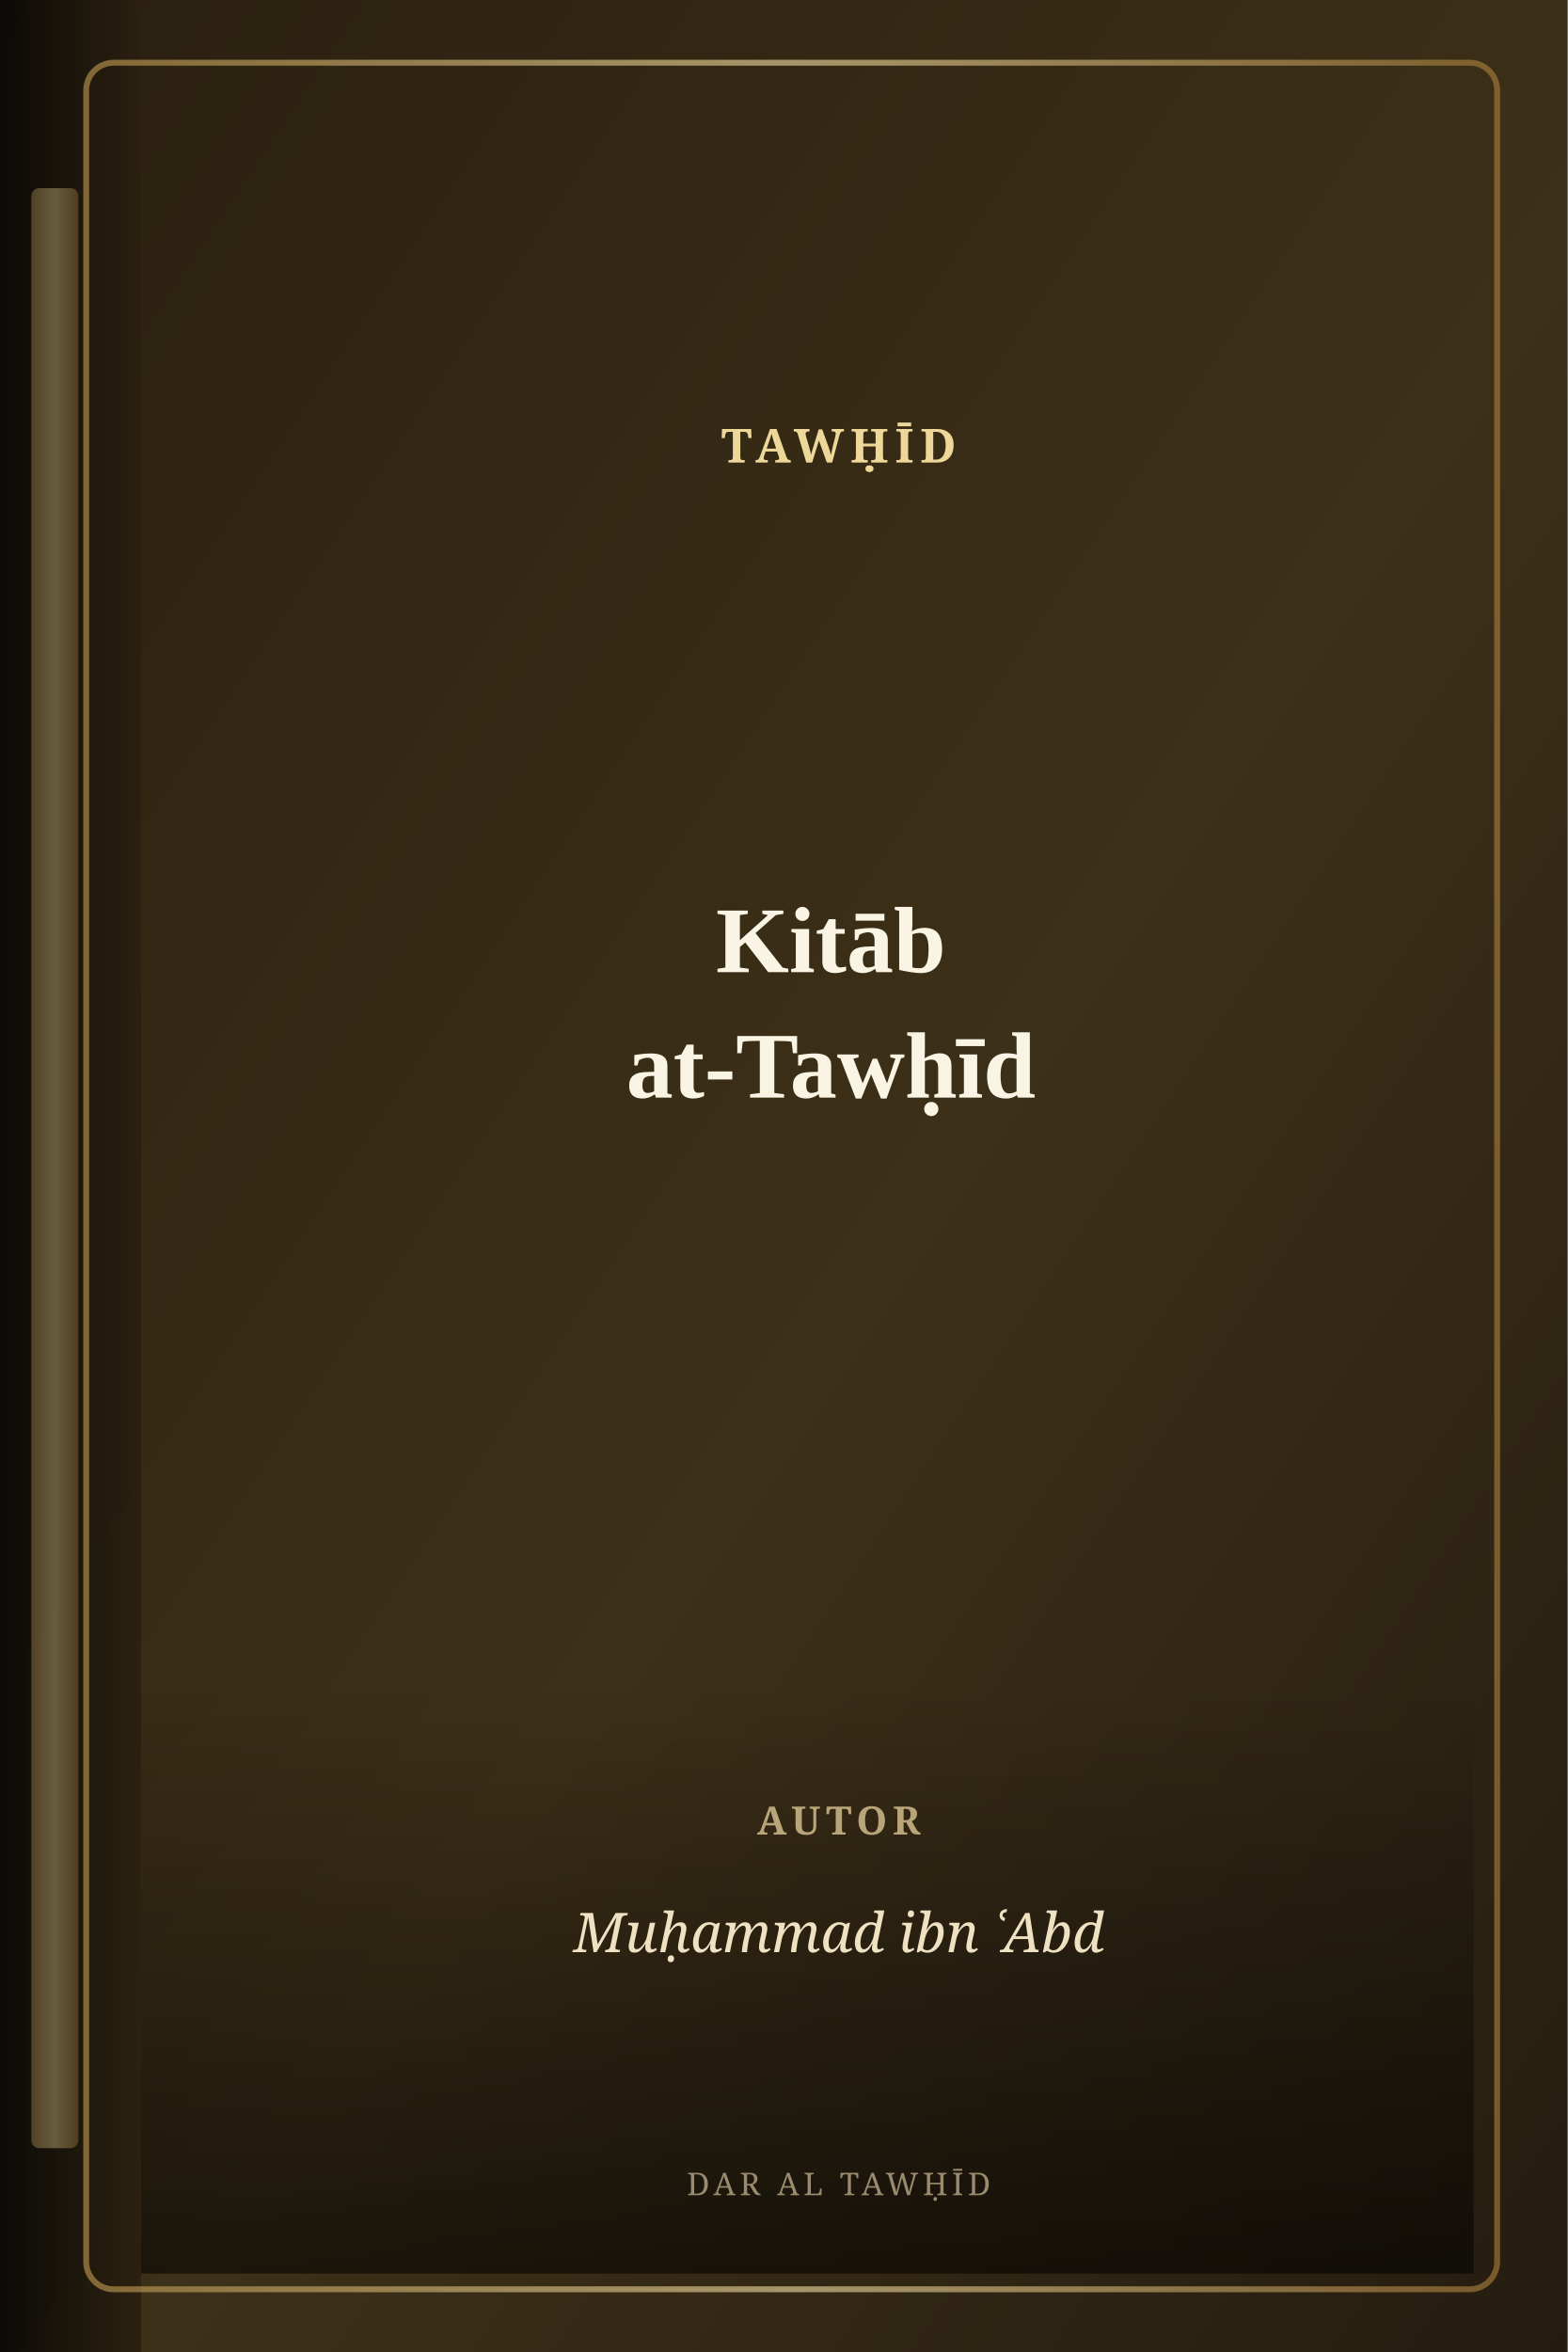
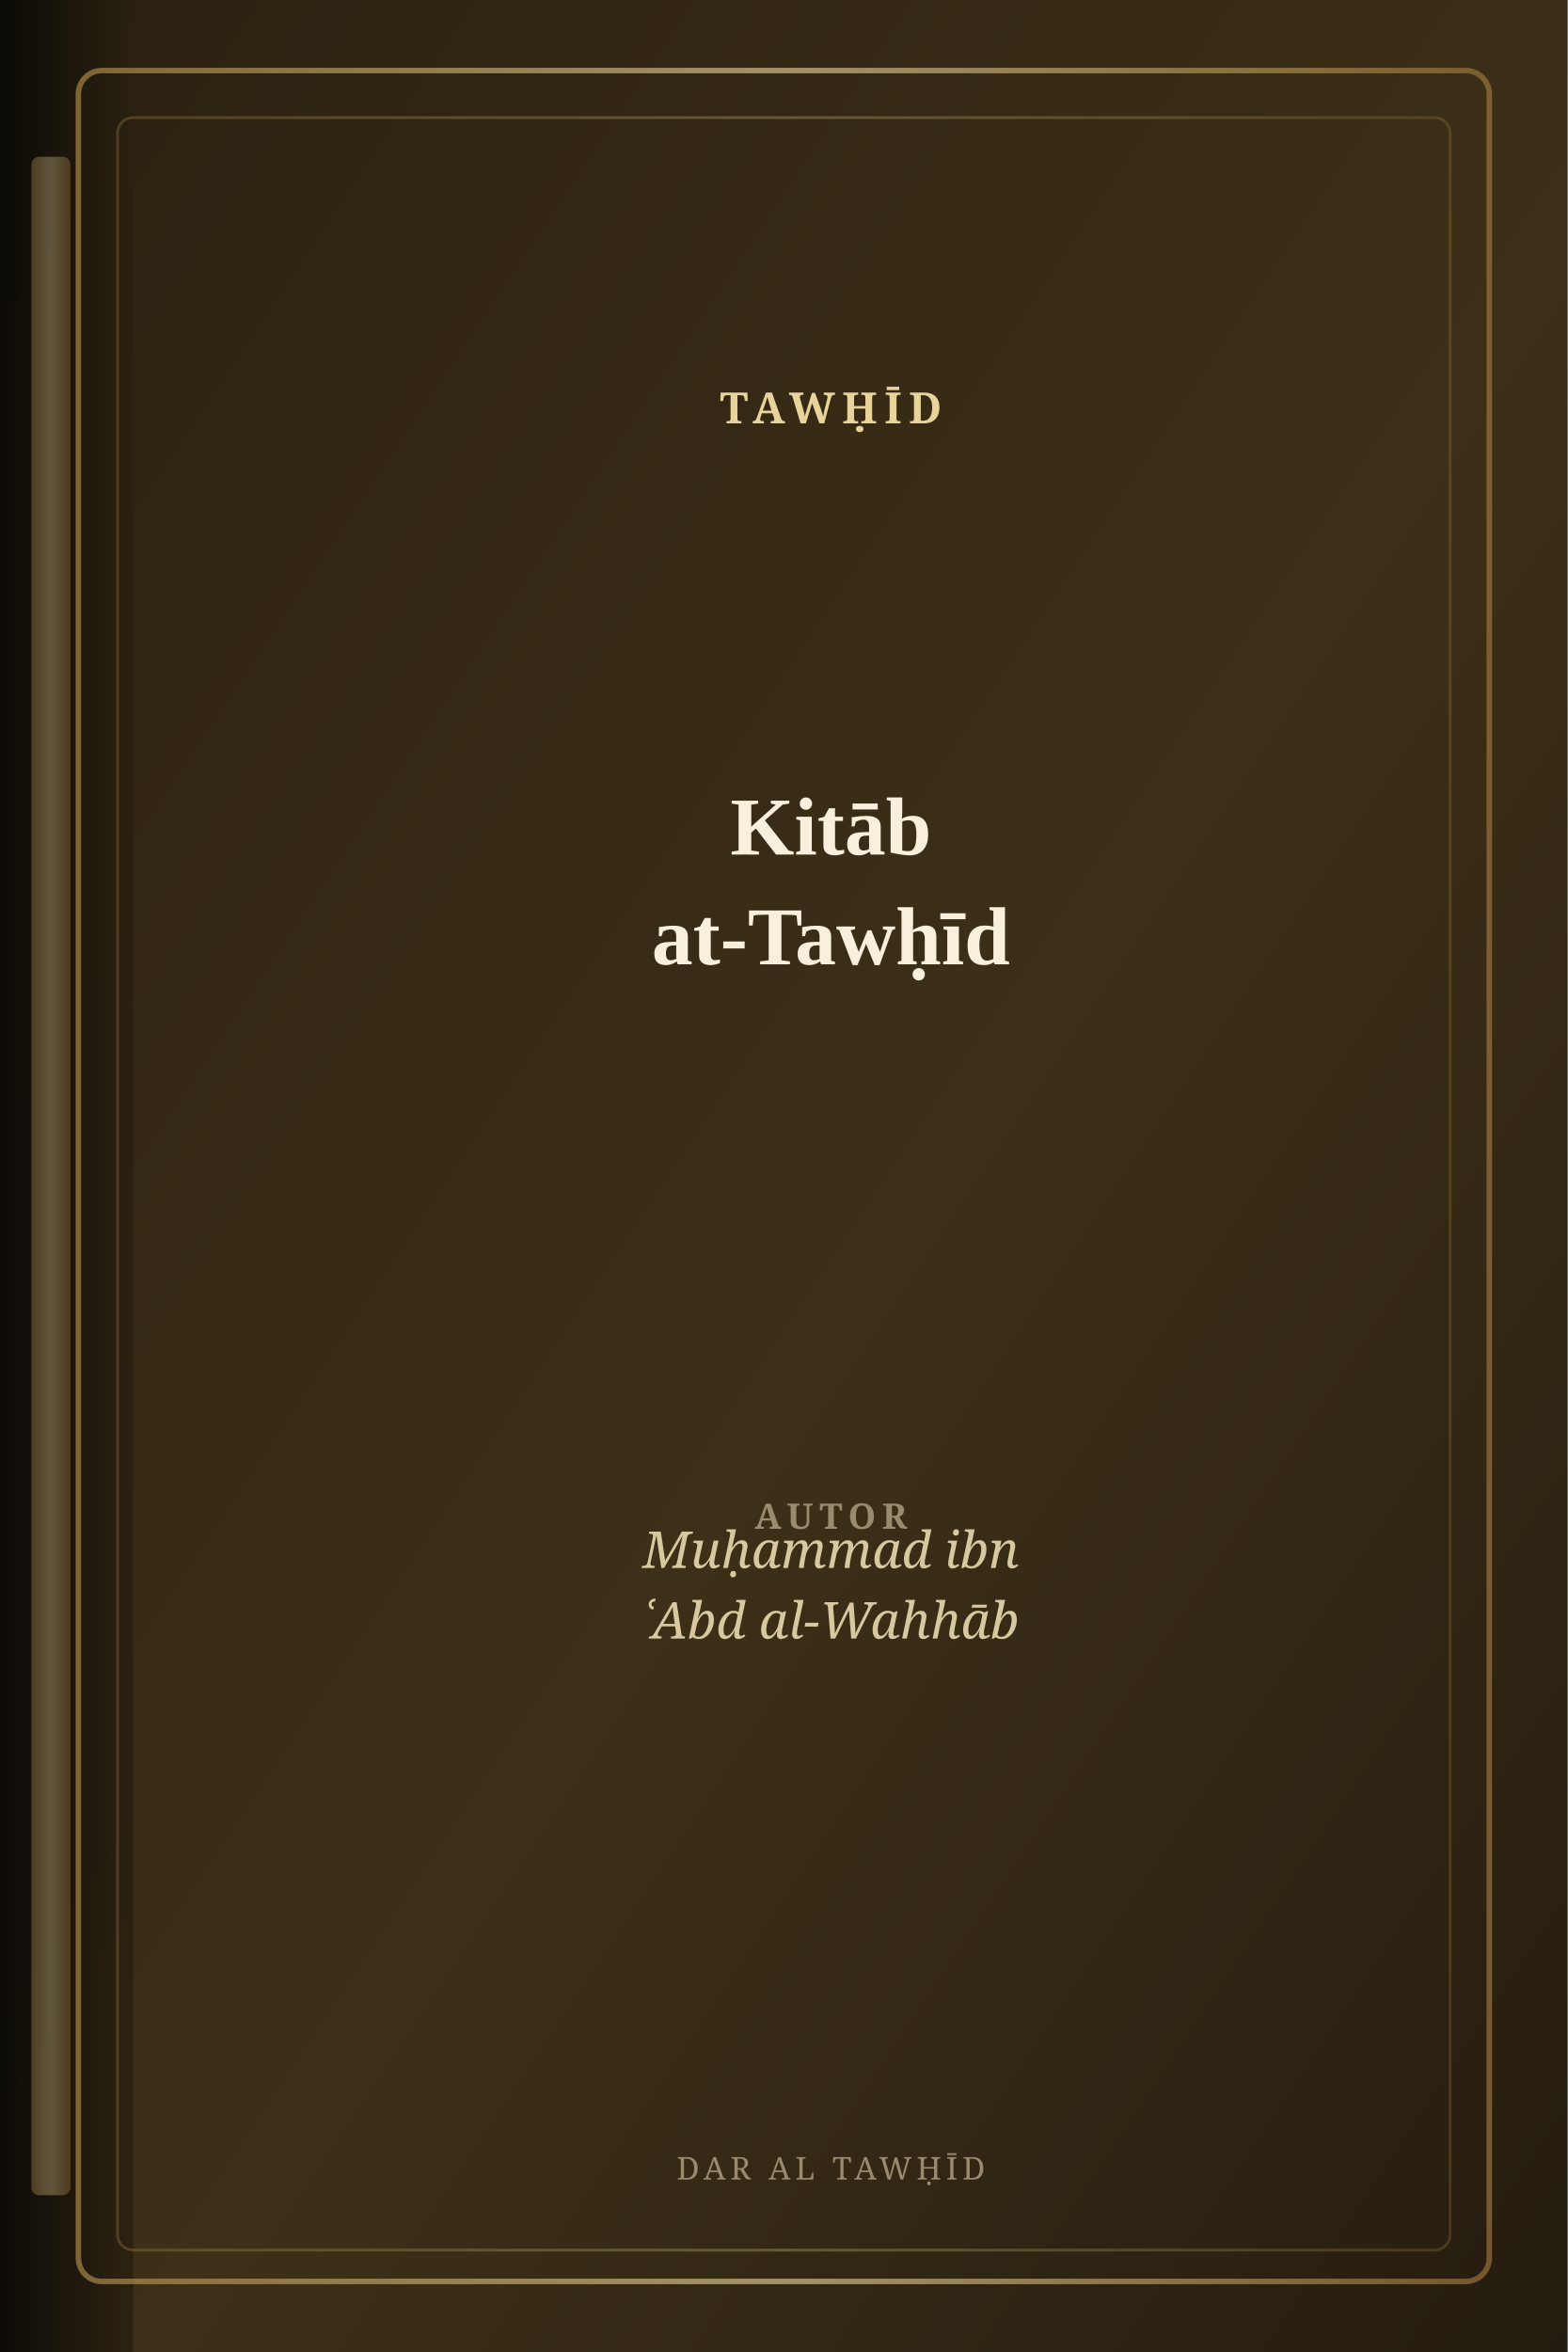
<svg xmlns="http://www.w3.org/2000/svg" viewBox="0 0 400 600" role="img" aria-label="Buchcover: Kitāb at-Tawḥīd">
  <defs>
    <linearGradient id="bg" x1="0%" y1="0%" x2="100%" y2="100%">
      <stop offset="0%" stop-color="#2a2010" />
      <stop offset="55%" stop-color="#3d3018" />
      <stop offset="100%" stop-color="#241c10" />
    </linearGradient>
    <linearGradient id="gold" x1="0%" y1="0%" x2="100%" y2="0%">
      <stop offset="0%" stop-color="#b8944f" />
      <stop offset="50%" stop-color="#e8d49a" />
      <stop offset="100%" stop-color="#a67c3d" />
    </linearGradient>
    <linearGradient id="spine" x1="0%" y1="0%" x2="100%" y2="0%">
      <stop offset="0%" stop-color="#0a0806" />
      <stop offset="100%" stop-color="#2a2010" />
    </linearGradient>
-     <linearGradient id="shade" x1="0%" y1="100%" x2="0%" y2="0%">
-       <stop offset="0%" stop-color="rgba(0,0,0,.55)" />
-       <stop offset="100%" stop-color="rgba(0,0,0,0)" />
-     </linearGradient>
  </defs>
  <rect width="400" height="600" fill="url(#bg)" />
-   <rect x="0" y="0" width="36" height="600" fill="url(#spine)" opacity="0.94" />
-   <rect x="8" y="48" width="12" height="500" rx="2" fill="url(#gold)" opacity="0.38" />
-   <rect x="22" y="16" width="360" height="568" rx="7" fill="none" stroke="url(#gold)" stroke-width="1.5" opacity="0.64" />
-   <text x="214" y="118" text-anchor="middle" fill="#edd89a" font-family="Georgia,serif" font-size="12" font-weight="700" letter-spacing="1.6">TAWḤĪD</text>
-   <line x1="72" y1="136" x2="356" y2="136" stroke="url(#gold)" stroke-width="0.9" opacity="0.5" />
-   <text x="212" y="248" text-anchor="middle" fill="#faf4e4" font-family="Georgia,'Times New Roman',serif" font-size="24" font-weight="700">Kitāb</text>
-   <text x="212" y="280" text-anchor="middle" fill="#faf4e4" font-family="Georgia,'Times New Roman',serif" font-size="24" font-weight="700">at-Tawḥīd</text>
-   <rect x="36" y="430" width="340" height="150" fill="url(#shade)" />
-   <text x="214" y="468" text-anchor="middle" fill="#b9a57a" font-family="Georgia,serif" font-size="10" font-weight="700" letter-spacing="1.4">AUTOR</text>
-   <text x="214" y="498" text-anchor="middle" fill="#efe2c2" font-family="Georgia,serif" font-size="14" font-style="italic">Muḥammad ibn ʿAbd</text>
-   <text x="214" y="560" text-anchor="middle" fill="#9a8b6e" font-family="Georgia,serif" font-size="8" letter-spacing="1.1">DAR AL TAWḤĪD</text>
+   <rect x="0" y="0" width="34" height="600" fill="url(#spine)" opacity="0.92" />
+   <rect x="8" y="40" width="10" height="520" rx="2" fill="url(#gold)" opacity="0.35" />
+   <rect x="20" y="18" width="360" height="564" rx="6" fill="none" stroke="url(#gold)" stroke-width="1.4" opacity="0.62" />
+   <rect x="30" y="30" width="340" height="544" rx="4" fill="none" stroke="url(#gold)" stroke-width="0.7" opacity="0.28" />
+   <text x="212" y="108" text-anchor="middle" fill="#e8d49a" font-family="Georgia,serif" font-size="11" font-weight="700" letter-spacing="1.8">TAWḤĪD</text>
+   <line x1="78" y1="124" x2="346" y2="124" stroke="url(#gold)" stroke-width="0.9" opacity="0.48" />
+   <text x="212" y="218" text-anchor="middle" fill="#f8f0dc" font-family="Georgia,'Times New Roman',serif" font-size="21" font-weight="700">Kitāb</text>
+   <text x="212" y="246" text-anchor="middle" fill="#f8f0dc" font-family="Georgia,'Times New Roman',serif" font-size="21" font-weight="700">at-Tawḥīd</text>
+   <line x1="78" y1="372" x2="346" y2="372" stroke="url(#gold)" stroke-width="0.7" opacity="0.38" />
+   <text x="212" y="390" text-anchor="middle" fill="#9a8b6e" font-family="Georgia,serif" font-size="9" font-weight="700" letter-spacing="1.6">AUTOR</text>
+   <text x="212" y="400" text-anchor="middle" fill="#d8c8a0" font-family="Georgia,serif" font-size="13" font-style="italic">Muḥammad ibn</text>
+   <text x="212" y="418" text-anchor="middle" fill="#d8c8a0" font-family="Georgia,serif" font-size="13" font-style="italic">ʿAbd al-Wahhāb</text>
+   <text x="212" y="556" text-anchor="middle" fill="#9a8b6e" font-family="Georgia,serif" font-size="8" letter-spacing="1.2">DAR AL TAWḤĪD</text>
</svg>
